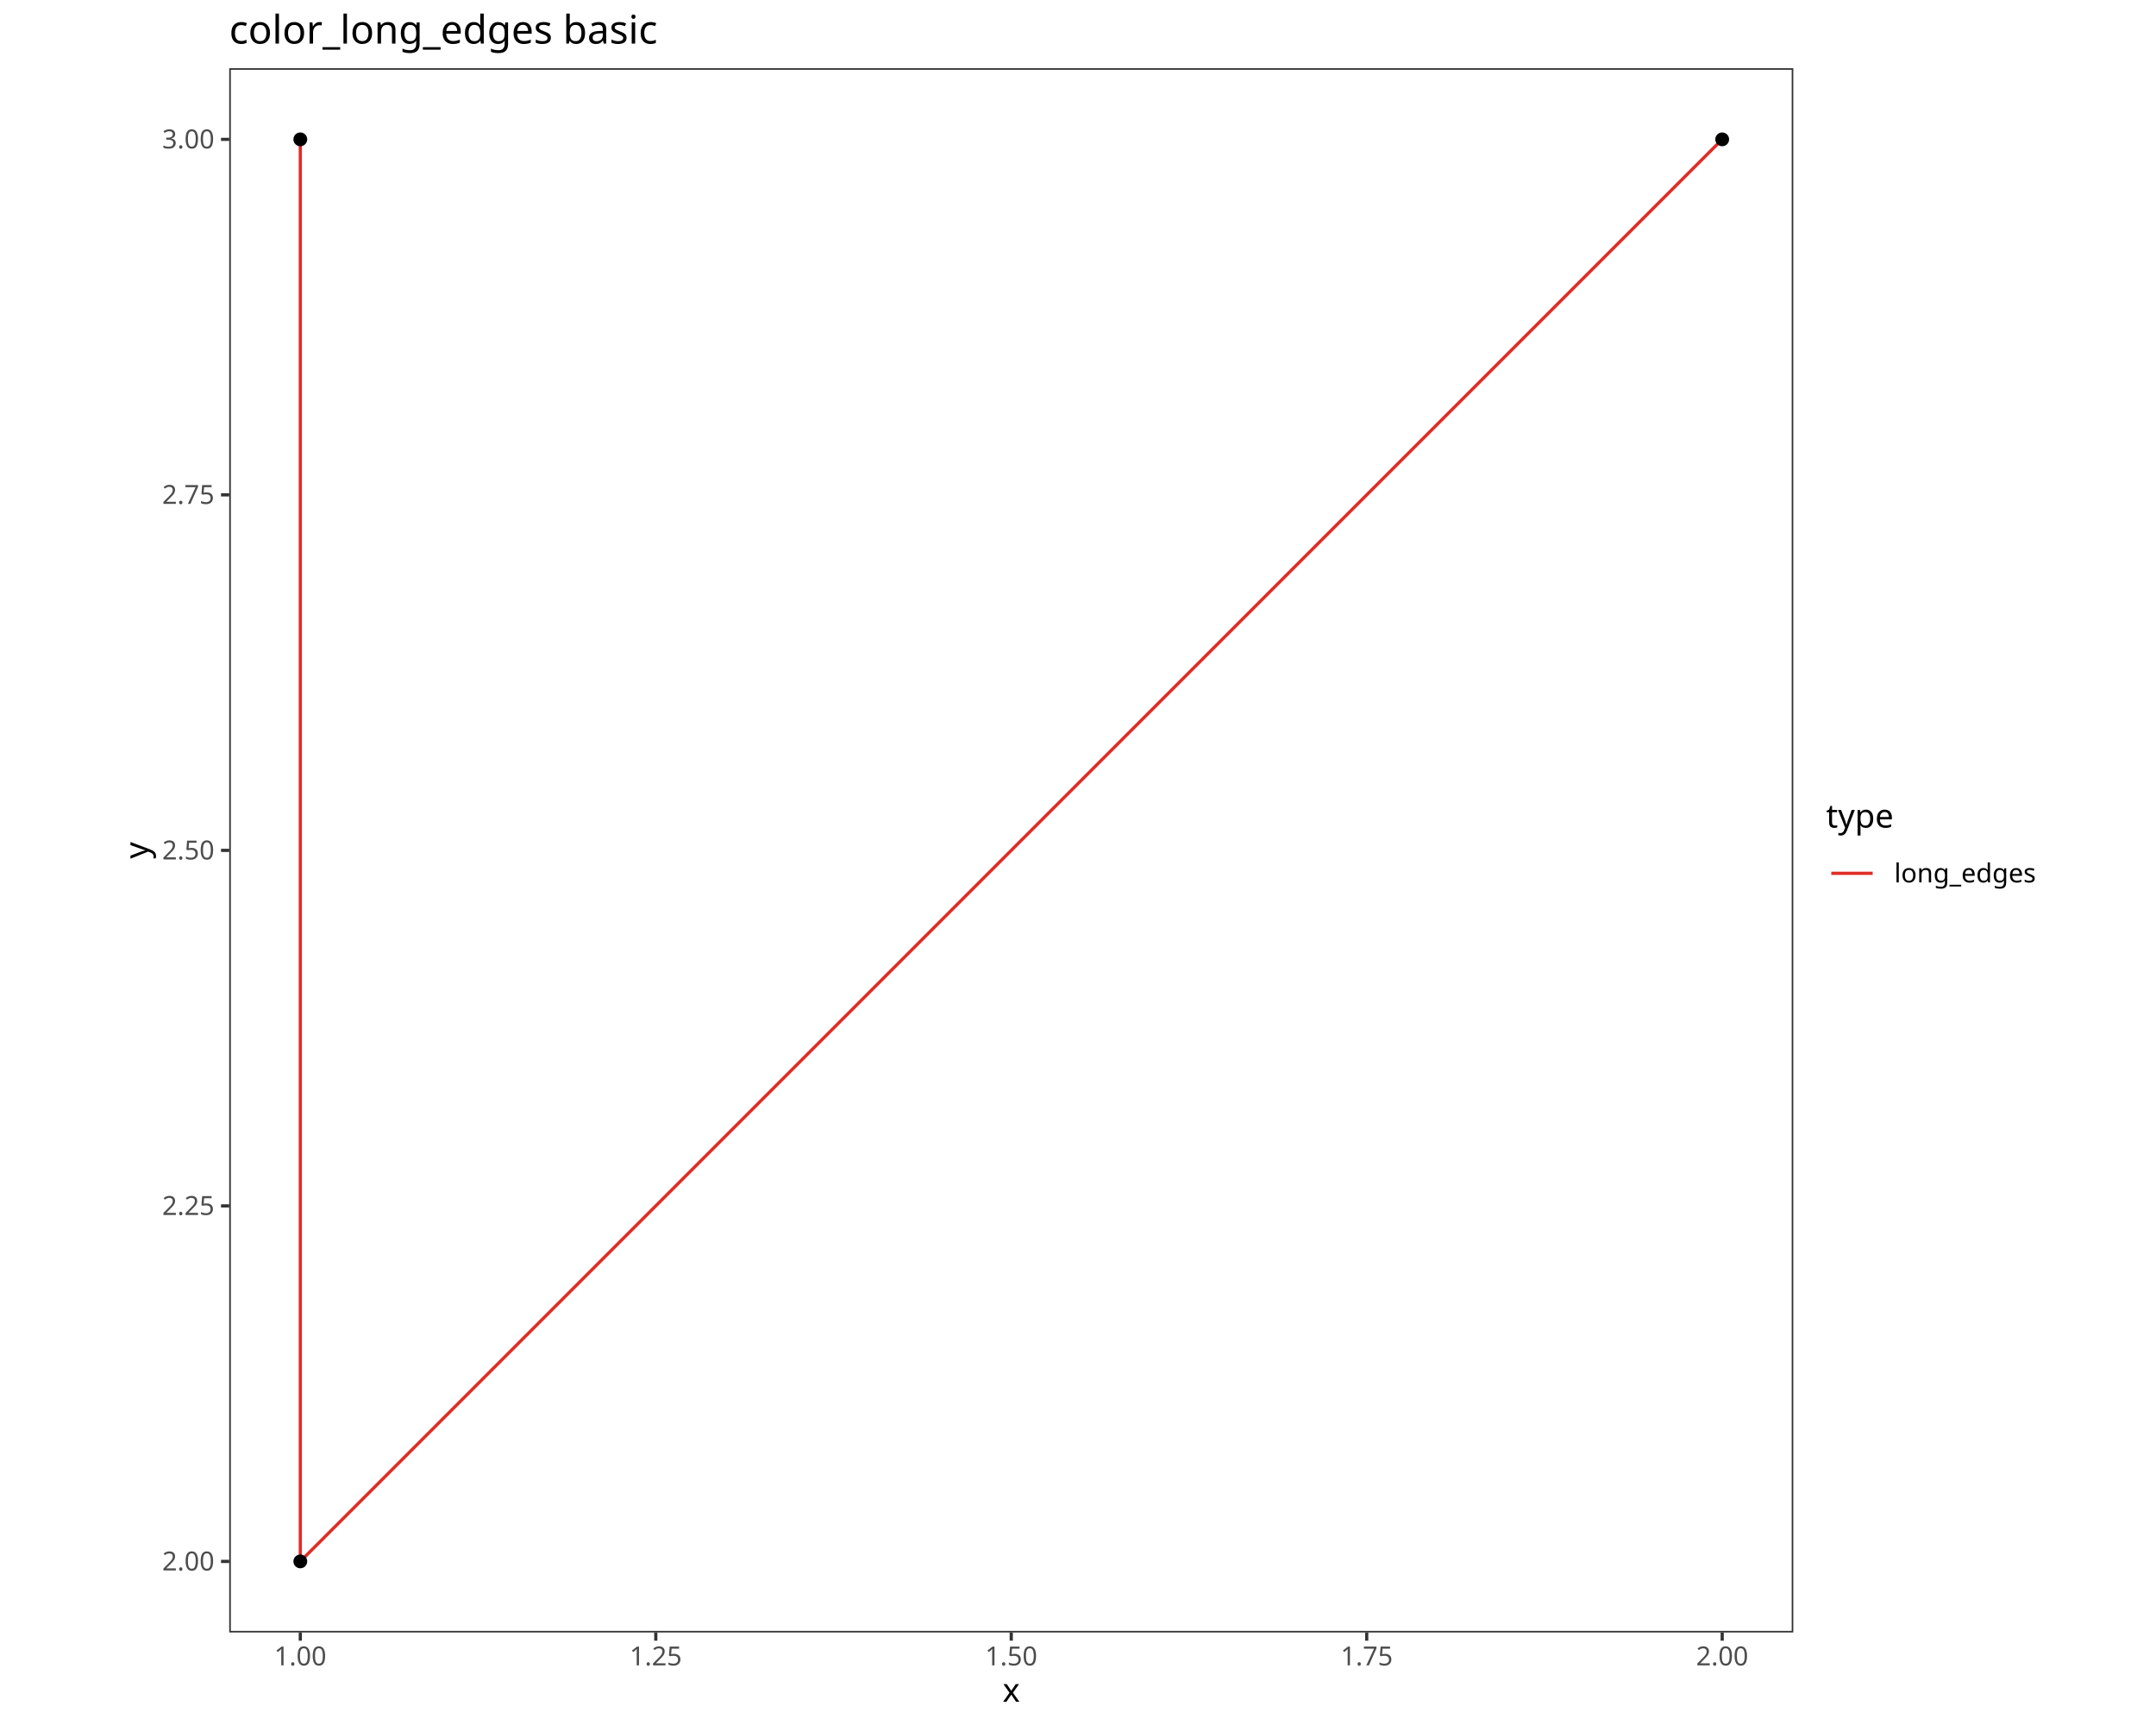
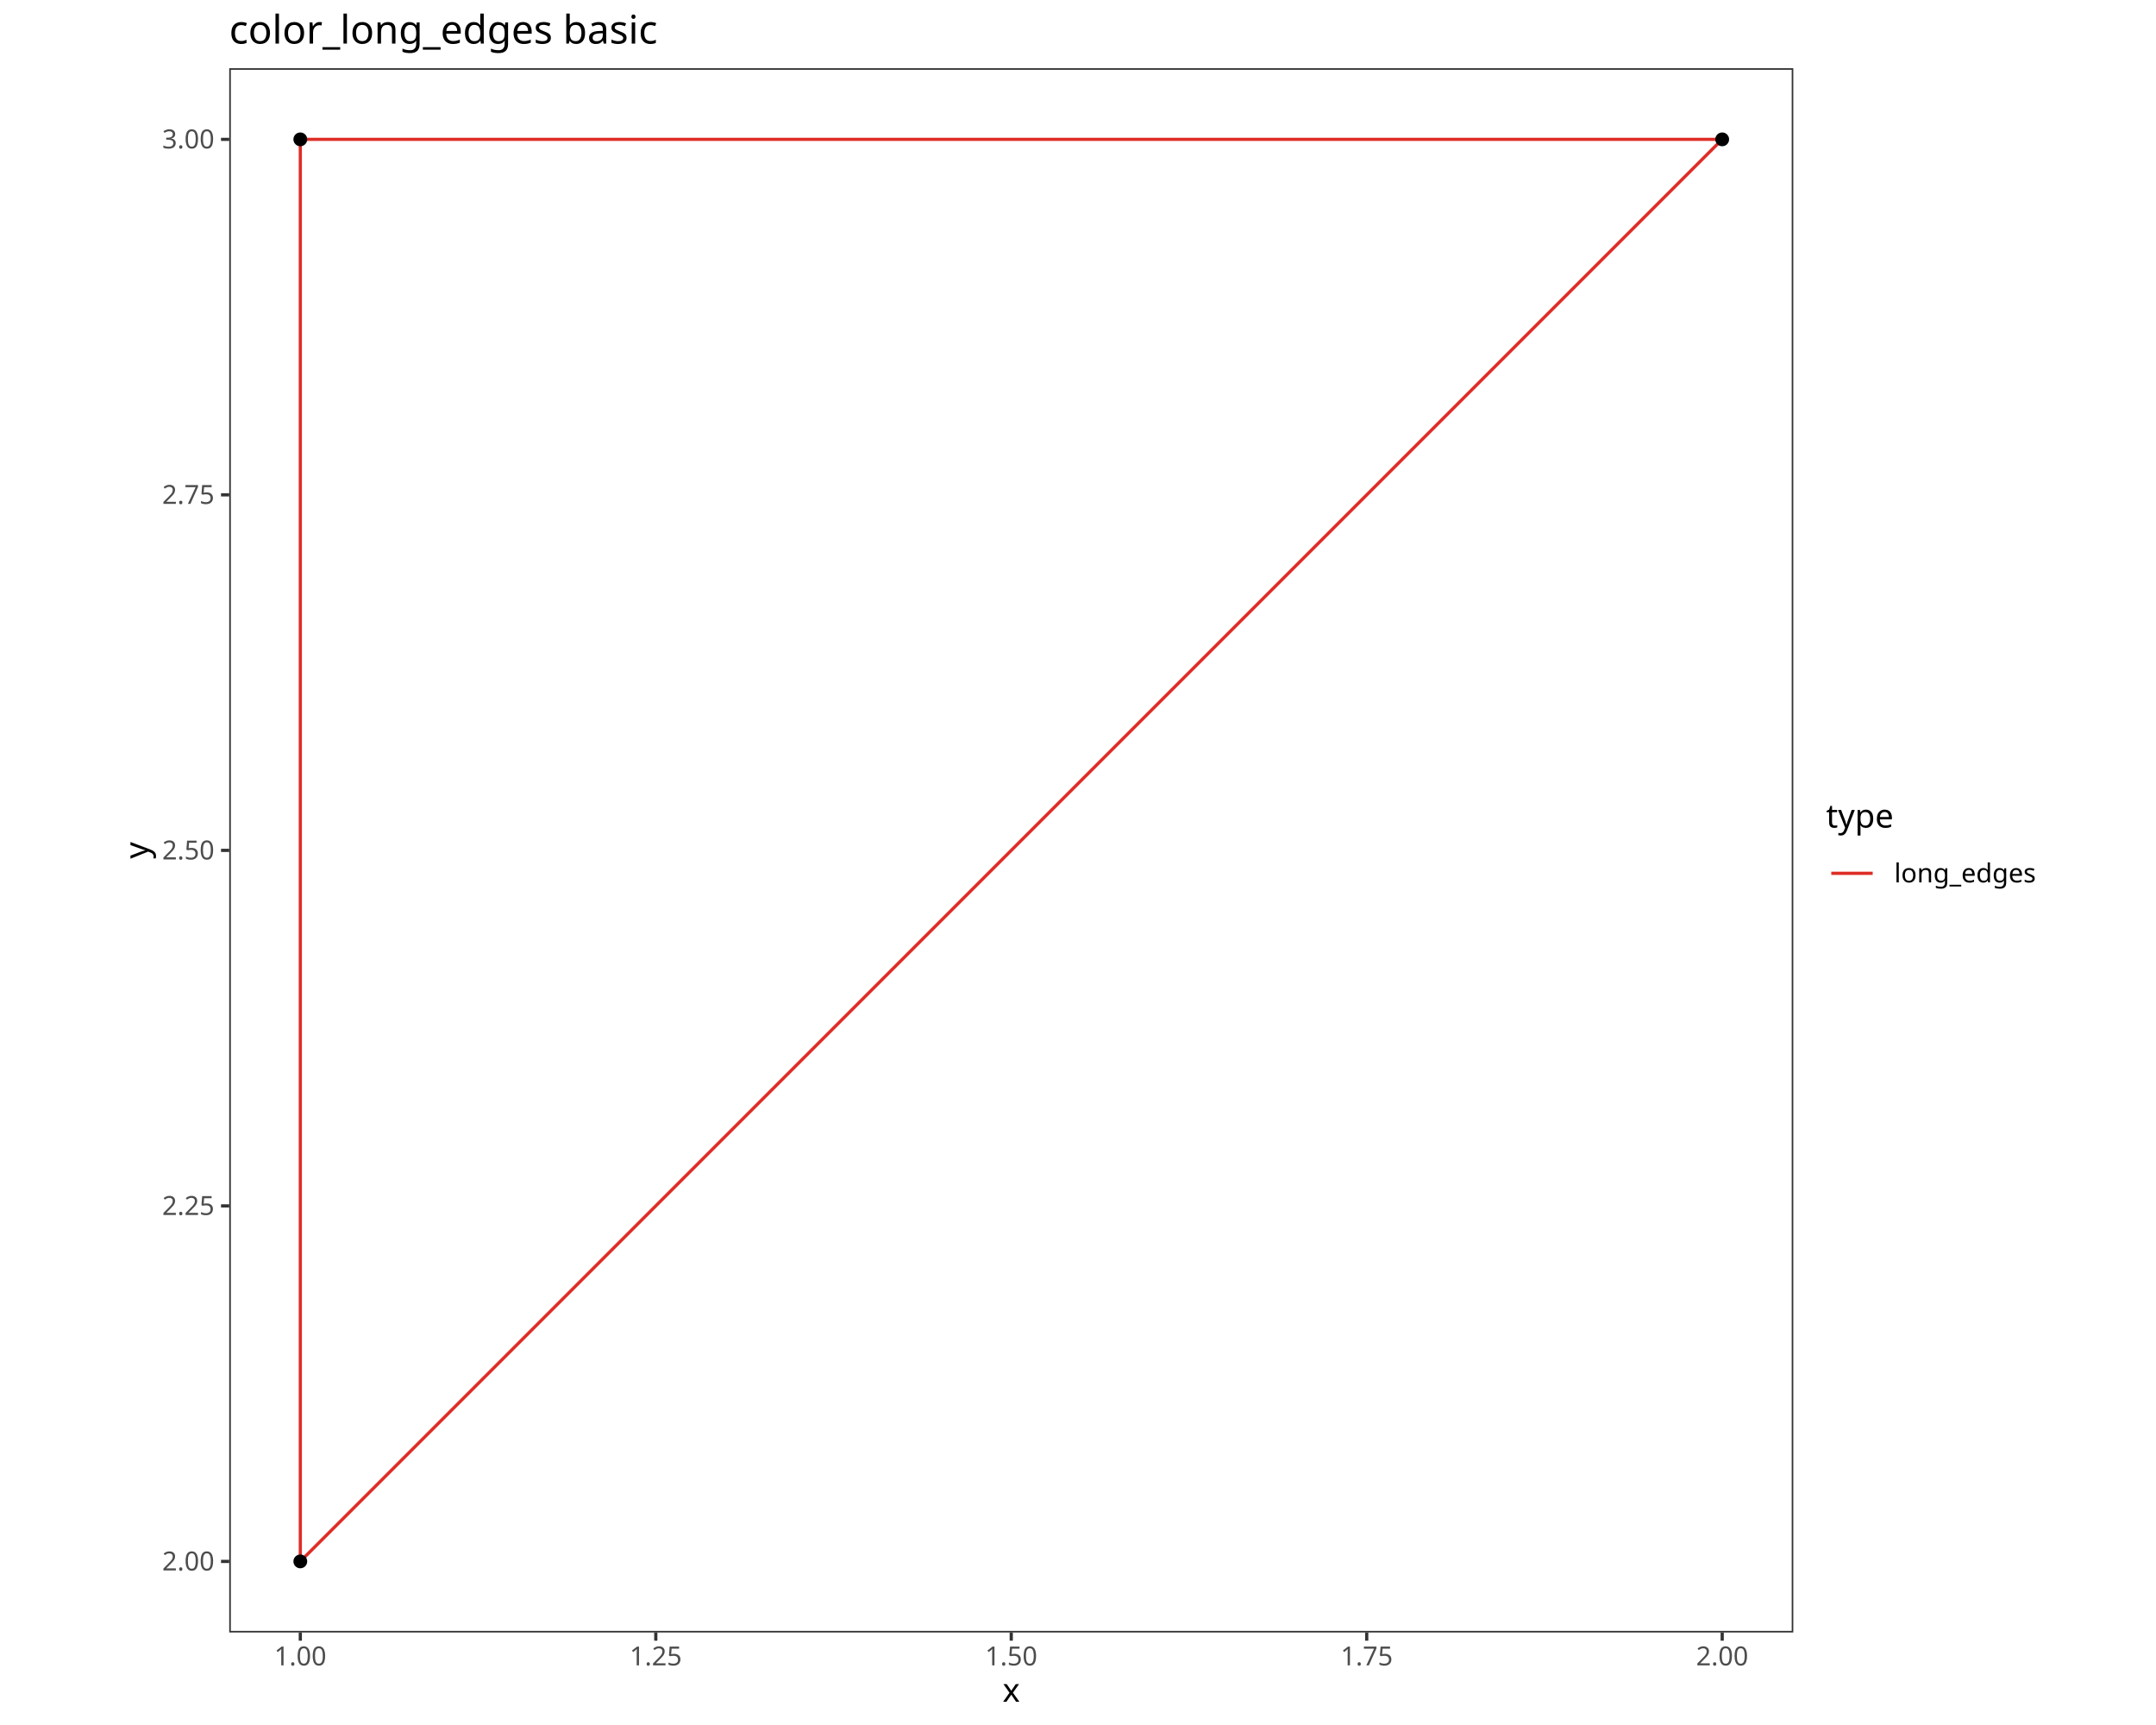
<svg xmlns="http://www.w3.org/2000/svg" class="svglite" data-engine-version="2.0" width="720.00pt" height="576.00pt" viewBox="0 0 720.00 576.00">
  <defs>
    <style type="text/css">
    .svglite line, .svglite polyline, .svglite polygon, .svglite path, .svglite rect, .svglite circle {
      fill: none;
      stroke: #000000;
      stroke-linecap: round;
      stroke-linejoin: round;
      stroke-miterlimit: 10.00;
    }
  </style>
  </defs>
  <rect width="100%" height="100%" style="stroke: none; fill: #FFFFFF;" />
  <defs>
    <clipPath id="cpMC4wMHw3MjAuMDB8MC4wMHw1NzYuMDA=">
      <rect x="0.00" y="0.00" width="720.00" height="576.00" />
    </clipPath>
  </defs>
  <g clip-path="url(#cpMC4wMHw3MjAuMDB8MC4wMHw1NzYuMDA=)">
</g>
  <defs>
    <clipPath id="cpMzYuNDF8NjgzLjU5fDAuMDB8NTc2LjAw">
      <rect x="36.41" y="0.00" width="647.17" height="576.00" />
    </clipPath>
  </defs>
  <g clip-path="url(#cpMzYuNDF8NjgzLjU5fDAuMDB8NTc2LjAw)">
    <rect x="36.41" y="0.00" width="647.17" height="576.00" style="stroke-width: 1.07; stroke: #FFFFFF; fill: #FFFFFF;" />
  </g>
  <g clip-path="url(#cpMC4wMHw3MjAuMDB8MC4wMHw1NzYuMDA=)">
</g>
  <defs>
    <clipPath id="cpNzYuNTV8NTk4Ljg4fDIyLjc4fDU0NS4xMQ==">
      <rect x="76.55" y="22.78" width="522.33" height="522.33" />
    </clipPath>
  </defs>
  <g clip-path="url(#cpNzYuNTV8NTk4Ljg4fDIyLjc4fDU0NS4xMQ==)">
    <rect x="76.55" y="22.78" width="522.33" height="522.33" style="stroke-width: 1.07; stroke: none; fill: #FFFFFF;" />
    <line x1="100.29" y1="521.37" x2="100.29" y2="46.53" style="stroke-width: 1.07; stroke: #DE2D26; stroke-linecap: butt;" />
    <line x1="100.29" y1="521.37" x2="575.13" y2="46.53" style="stroke-width: 1.07; stroke: #DE2D26; stroke-linecap: butt;" />
+     <line x1="100.29" y1="46.53" x2="575.13" y2="46.53" style="stroke-width: 1.07; stroke: #DE2D26; stroke-linecap: butt;" />
    <circle cx="100.29" cy="521.37" r="1.95" style="stroke-width: 0.71; fill: #000000;" />
    <circle cx="100.29" cy="46.53" r="1.95" style="stroke-width: 0.71; fill: #000000;" />
    <circle cx="575.13" cy="46.53" r="1.95" style="stroke-width: 0.71; fill: #000000;" />
    <rect x="76.55" y="22.78" width="522.33" height="522.33" style="stroke-width: 1.07; stroke: #333333;" />
  </g>
  <g clip-path="url(#cpMC4wMHw3MjAuMDB8MC4wMHw1NzYuMDA=)">
    <text x="71.61" y="524.40" text-anchor="end" style="font-size: 8.80px; fill: #4D4D4D; font-family: sans;" textLength="17.13px" lengthAdjust="spacingAndGlyphs">2.00</text>
    <text x="71.61" y="405.69" text-anchor="end" style="font-size: 8.80px; fill: #4D4D4D; font-family: sans;" textLength="17.13px" lengthAdjust="spacingAndGlyphs">2.25</text>
    <text x="71.61" y="286.98" text-anchor="end" style="font-size: 8.80px; fill: #4D4D4D; font-family: sans;" textLength="17.13px" lengthAdjust="spacingAndGlyphs">2.50</text>
    <text x="71.61" y="168.26" text-anchor="end" style="font-size: 8.80px; fill: #4D4D4D; font-family: sans;" textLength="17.13px" lengthAdjust="spacingAndGlyphs">2.75</text>
    <text x="71.61" y="49.55" text-anchor="end" style="font-size: 8.80px; fill: #4D4D4D; font-family: sans;" textLength="17.13px" lengthAdjust="spacingAndGlyphs">3.00</text>
    <polyline points="73.81,521.37 76.55,521.37 " style="stroke-width: 1.07; stroke: #333333; stroke-linecap: butt;" />
    <polyline points="73.81,402.66 76.55,402.66 " style="stroke-width: 1.07; stroke: #333333; stroke-linecap: butt;" />
    <polyline points="73.81,283.95 76.55,283.95 " style="stroke-width: 1.07; stroke: #333333; stroke-linecap: butt;" />
    <polyline points="73.81,165.24 76.55,165.24 " style="stroke-width: 1.07; stroke: #333333; stroke-linecap: butt;" />
    <polyline points="73.81,46.53 76.55,46.53 " style="stroke-width: 1.07; stroke: #333333; stroke-linecap: butt;" />
    <polyline points="100.29,547.85 100.29,545.11 " style="stroke-width: 1.07; stroke: #333333; stroke-linecap: butt;" />
    <polyline points="219.00,547.85 219.00,545.11 " style="stroke-width: 1.07; stroke: #333333; stroke-linecap: butt;" />
    <polyline points="337.71,547.85 337.71,545.11 " style="stroke-width: 1.07; stroke: #333333; stroke-linecap: butt;" />
    <polyline points="456.42,547.85 456.42,545.11 " style="stroke-width: 1.07; stroke: #333333; stroke-linecap: butt;" />
    <polyline points="575.13,547.85 575.13,545.11 " style="stroke-width: 1.07; stroke: #333333; stroke-linecap: butt;" />
    <text x="100.29" y="556.10" text-anchor="middle" style="font-size: 8.80px; fill: #4D4D4D; font-family: sans;" textLength="17.13px" lengthAdjust="spacingAndGlyphs">1.00</text>
    <text x="219.00" y="556.10" text-anchor="middle" style="font-size: 8.80px; fill: #4D4D4D; font-family: sans;" textLength="17.13px" lengthAdjust="spacingAndGlyphs">1.25</text>
    <text x="337.71" y="556.10" text-anchor="middle" style="font-size: 8.80px; fill: #4D4D4D; font-family: sans;" textLength="17.13px" lengthAdjust="spacingAndGlyphs">1.50</text>
    <text x="456.42" y="556.10" text-anchor="middle" style="font-size: 8.80px; fill: #4D4D4D; font-family: sans;" textLength="17.13px" lengthAdjust="spacingAndGlyphs">1.75</text>
    <text x="575.13" y="556.10" text-anchor="middle" style="font-size: 8.80px; fill: #4D4D4D; font-family: sans;" textLength="17.13px" lengthAdjust="spacingAndGlyphs">2.00</text>
    <text x="337.71" y="568.24" text-anchor="middle" style="font-size: 11.00px; font-family: sans;" textLength="5.50px" lengthAdjust="spacingAndGlyphs">x</text>
    <text transform="translate(49.46,283.95) rotate(-90)" text-anchor="middle" style="font-size: 11.00px; font-family: sans;" textLength="5.50px" lengthAdjust="spacingAndGlyphs">y</text>
    <rect x="609.83" y="267.64" width="68.27" height="32.61" style="stroke-width: 1.07; stroke: none; fill: #FFFFFF;" />
    <text x="609.83" y="276.35" style="font-size: 11.00px; font-family: sans;" textLength="20.80px" lengthAdjust="spacingAndGlyphs">type</text>
    <rect x="609.83" y="282.97" width="17.28" height="17.28" style="stroke-width: 1.07; stroke: none; fill: #FFFFFF;" />
    <line x1="611.56" y1="291.61" x2="625.39" y2="291.61" style="stroke-width: 1.07; stroke: #DE2D26; stroke-linecap: butt;" />
    <text x="632.59" y="294.64" style="font-size: 8.80px; font-family: sans;" textLength="45.51px" lengthAdjust="spacingAndGlyphs">long_edges</text>
    <text x="76.55" y="14.56" style="font-size: 13.20px; font-family: sans;" textLength="138.72px" lengthAdjust="spacingAndGlyphs">color_long_edges basic</text>
  </g>
</svg>
